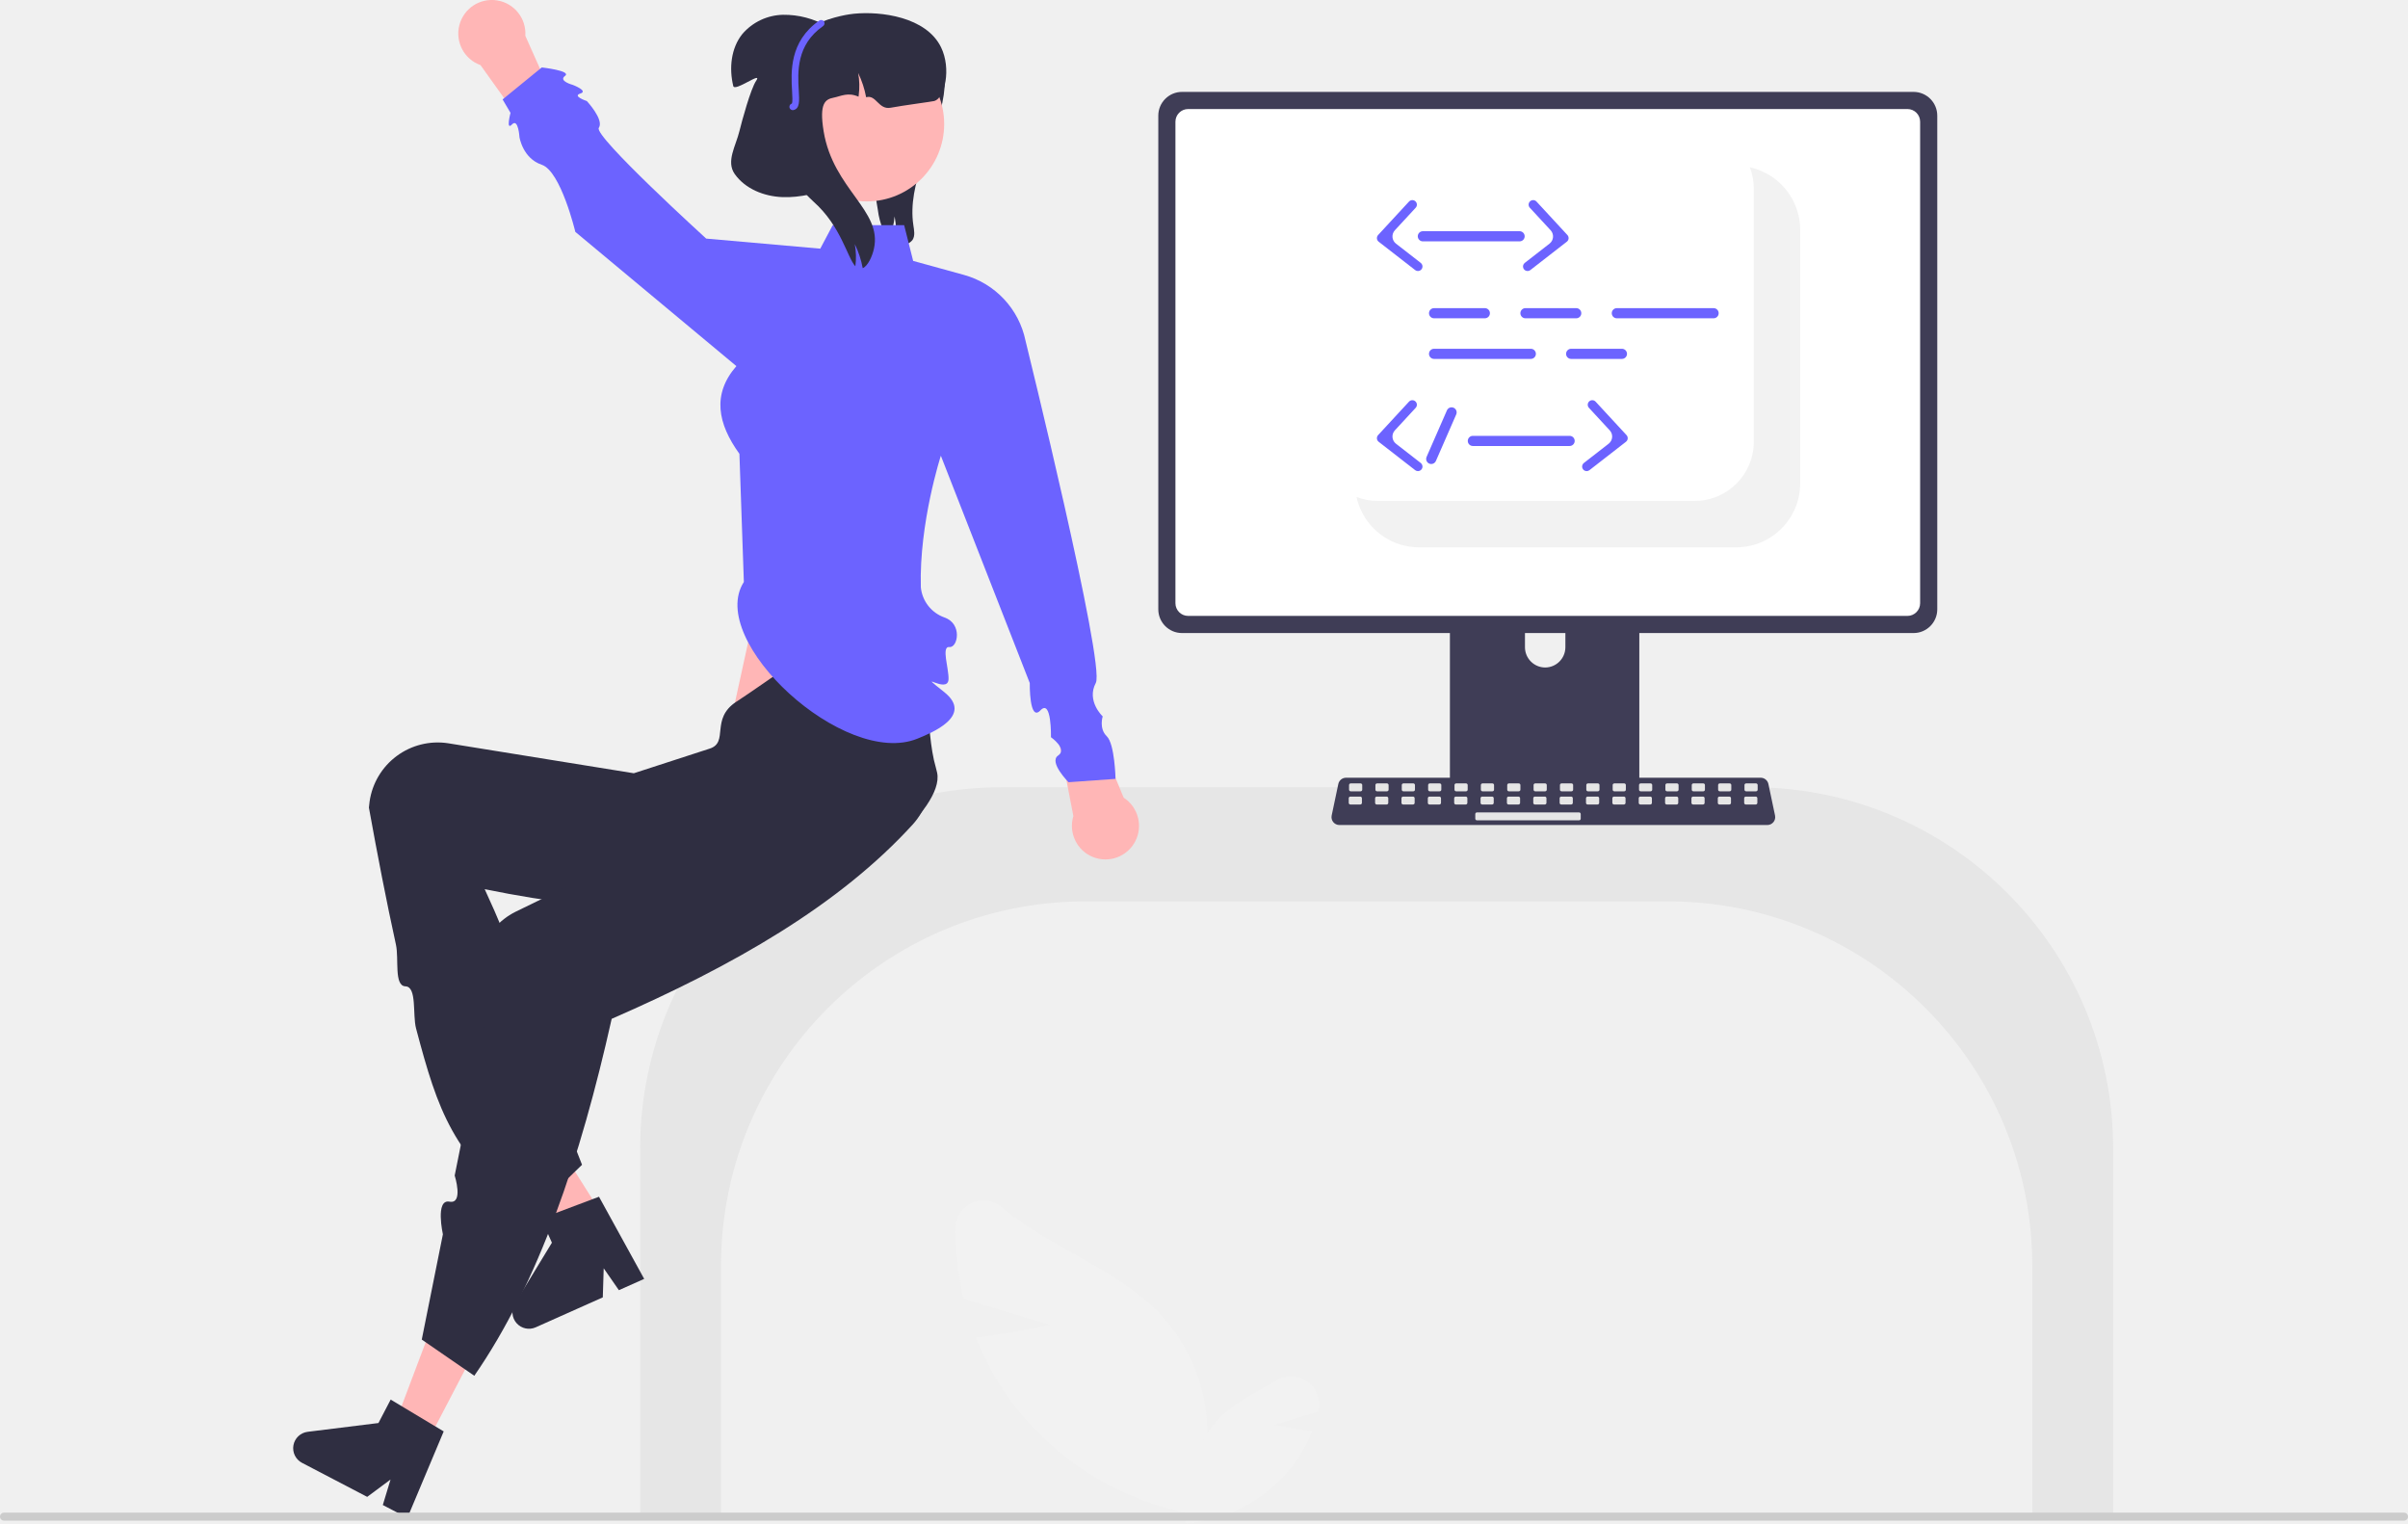
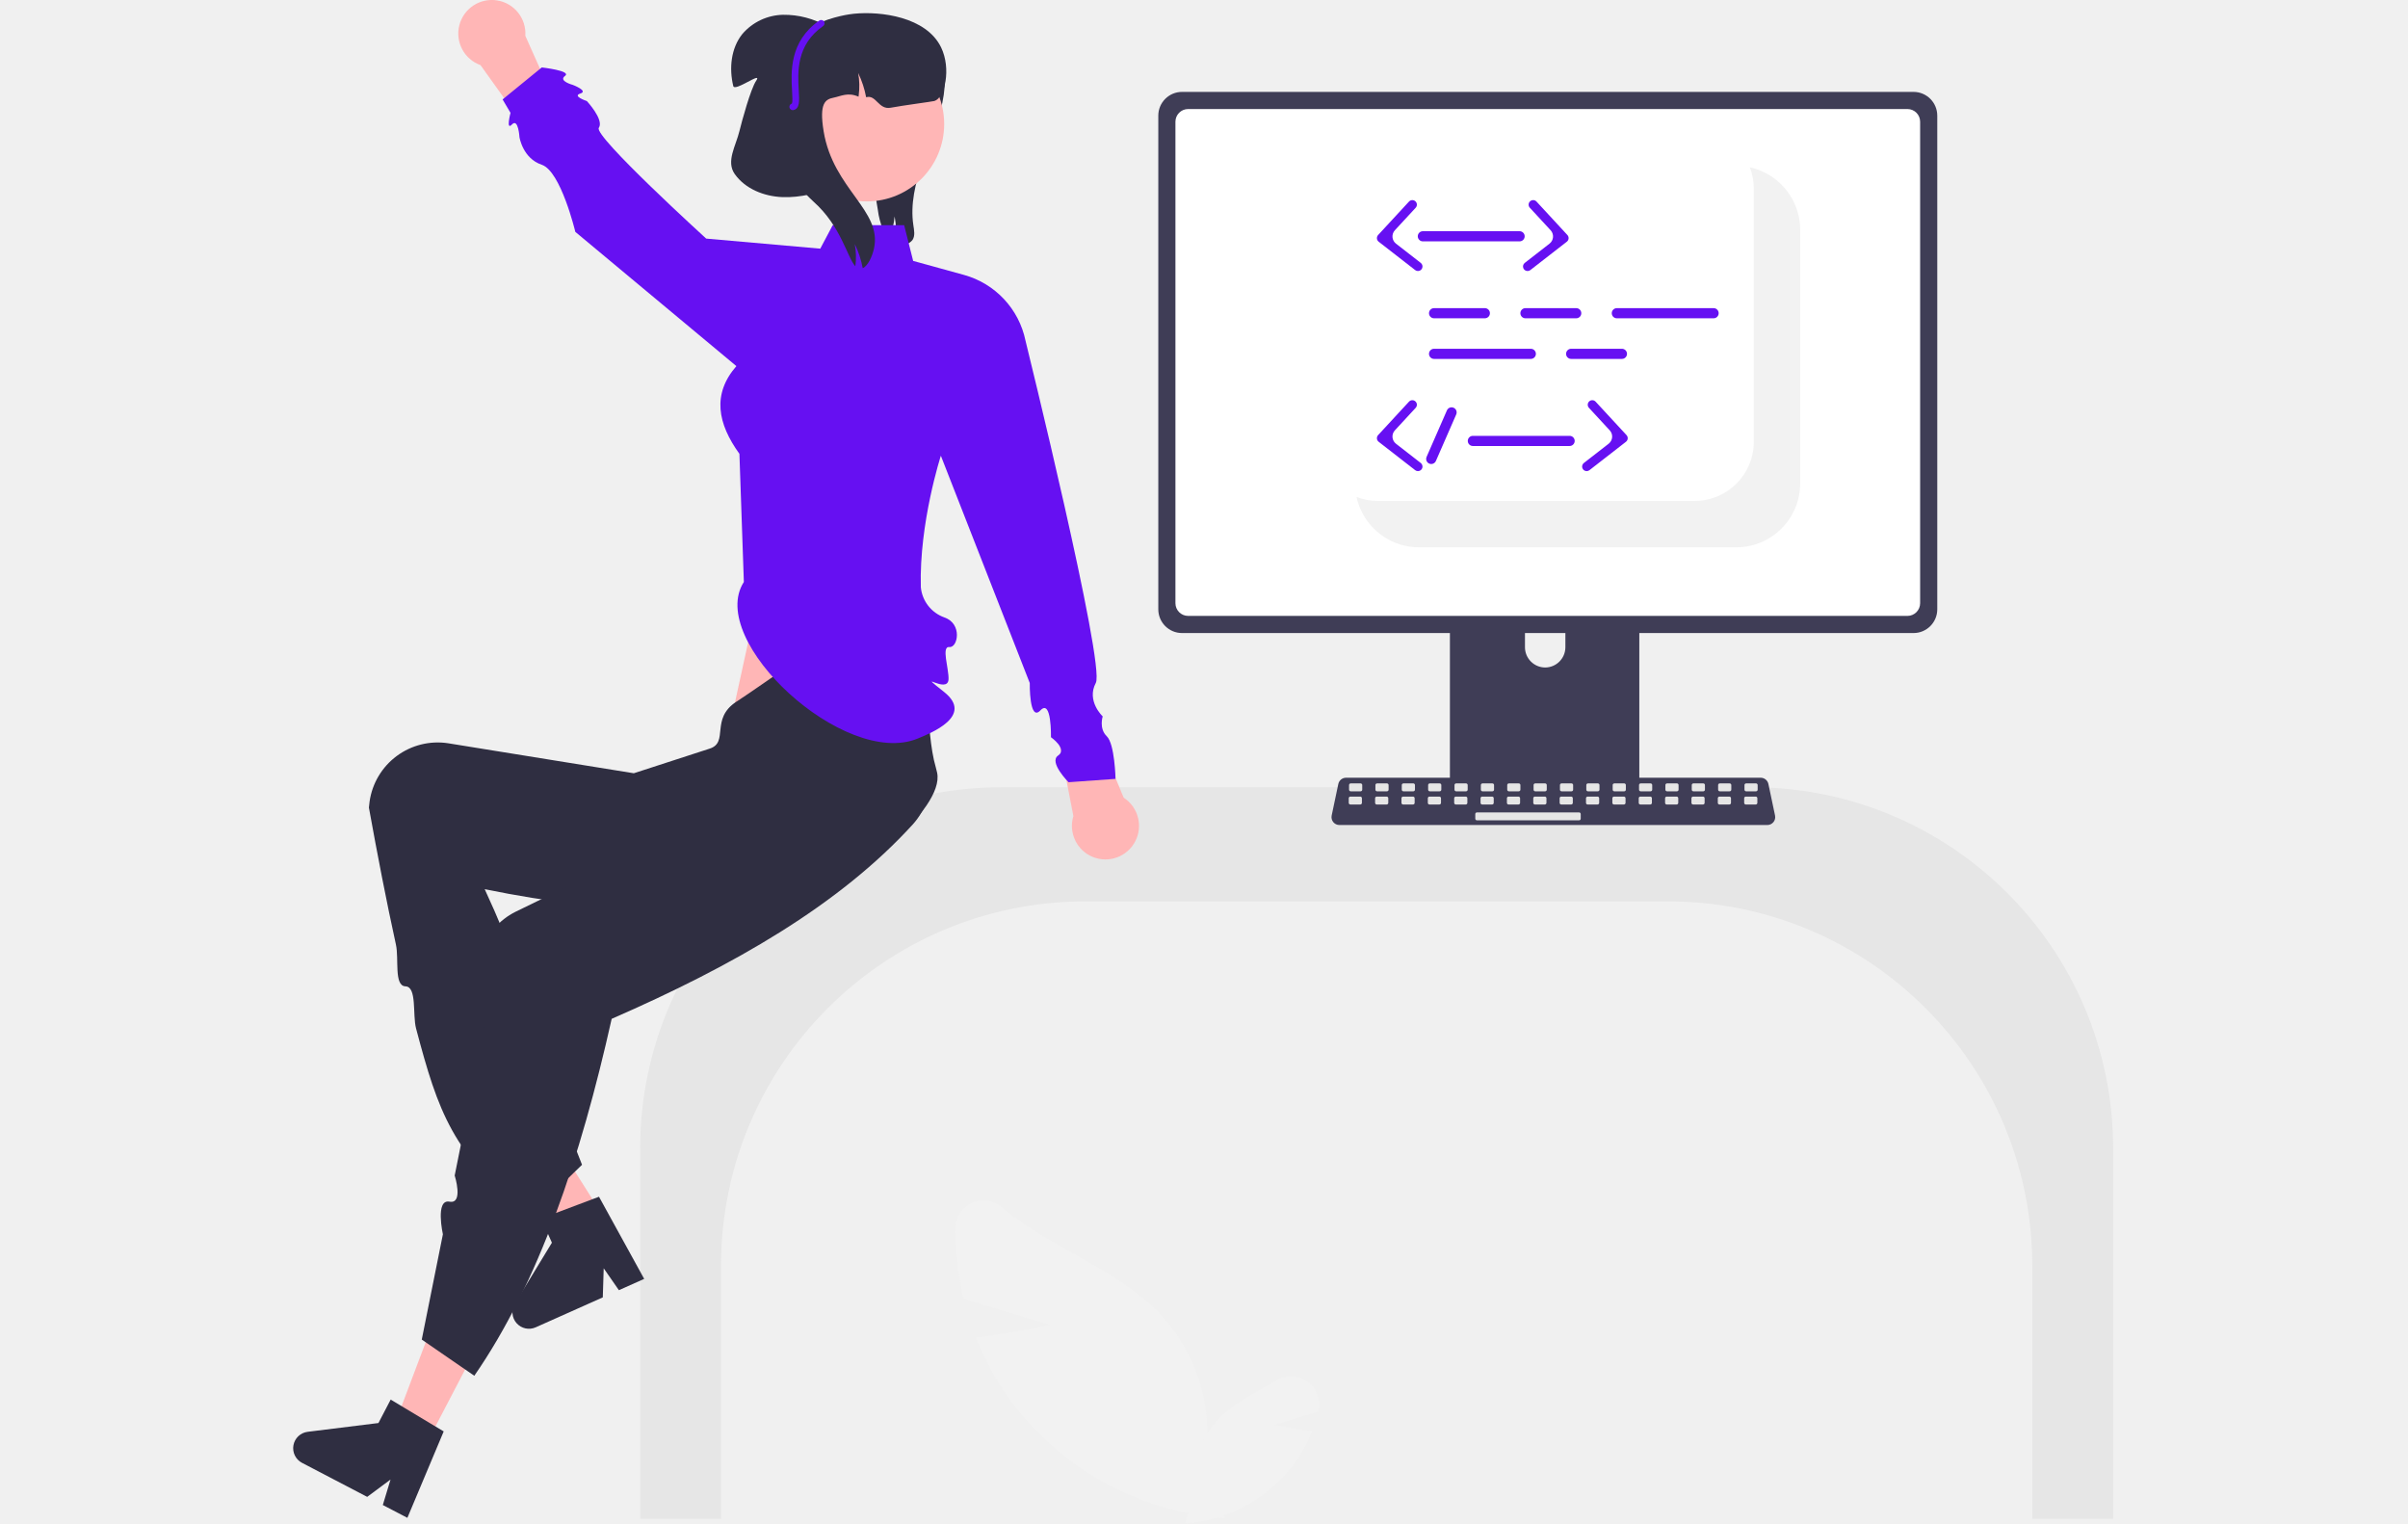
<svg xmlns="http://www.w3.org/2000/svg" data-name="Layer 1" width="717.67" height="453.964" viewBox="0 0 717.67 453.964">
  <path d="M271.986 71.477a3.827 3.827 0 0 1-4.314 1.257 5.829 5.829 0 0 1-.678-.248 28.826 28.826 0 0 0-.368-7.989 21.362 21.362 0 0 1-1.64 6.57 8.91 8.91 0 0 1-1.76-2.513 22.425 22.425 0 0 1-1.602-6.046c-1.205-7.088-2.393-14.462-.428-21.389 2.88-10.119 11.957-17.393 15.75-27.211l1.867-1.677c3.198 5.445 3.34 12.212 2.036 18.387-1.297 6.187-3.91 11.993-5.975 17.96s-3.613 12.313-2.655 18.556c.22 1.47.556 3.086-.233 4.343Z" fill="#2f2e41" />
  <path fill="#ffb6b6" d="m230.469 157.098-12.174 55.681 53.174 17.319-7.819-73h-33.181z" />
  <path d="M605.699 452.598h24.096v-110.47a107.653 107.653 0 0 0-107.531-107.53H298.326a107.653 107.653 0 0 0-107.531 107.53v110.47h24.095v-75.47a108.654 108.654 0 0 1 108.531-108.53h173.747A108.654 108.654 0 0 1 605.7 377.128Z" fill="#e6e6e6" />
  <path d="m312.894 394.806-25.68-7.775a88.484 88.484 0 0 1-2.51-20.963 8.4 8.4 0 0 1 13.816-6.355c13.773 11.814 33.948 18.118 46.968 31.58a52.073 52.073 0 0 1 13.888 42.946l5.62 18.181a87.259 87.259 0 0 1-63.976-35.285 84.287 84.287 0 0 1-10.122-18.565c10.892-1.235 21.996-3.764 21.996-3.764Z" fill="#f2f2f2" />
  <path d="m379.823 424.58 13.098-3.966.05-.209a8.409 8.409 0 0 0-12.482-9.094c-5.946 3.532-12.548 6.574-17.29 11.477a26.56 26.56 0 0 0-7.083 21.904l-2.867 9.272a44.505 44.505 0 0 0 32.63-17.996 42.989 42.989 0 0 0 5.163-9.469c-5.555-.63-11.219-1.92-11.219-1.92Z" fill="#f2f2f2" />
  <path d="M485.849 153.13h-51.006a2.721 2.721 0 0 0-2.717 2.724v80.574h56.447v-80.574a2.723 2.723 0 0 0-2.724-2.724Zm-25.332 45.781a6.051 6.051 0 0 1-6.023-6.023v-9.293a6.023 6.023 0 0 1 12.046 0v9.293a6.051 6.051 0 0 1-6.023 6.023Z" fill="#3f3d56" />
  <path d="M570.31 27.385H352.28a7.078 7.078 0 0 0-7.066 7.067v147.127a7.073 7.073 0 0 0 7.066 7.066h218.03a7.073 7.073 0 0 0 7.066-7.066V34.452a7.078 7.078 0 0 0-7.067-7.067Z" fill="#3f3d56" />
  <path d="M568.49 32.49H354.101a3.787 3.787 0 0 0-3.78 3.786v143.48a3.786 3.786 0 0 0 3.78 3.78h214.387a3.786 3.786 0 0 0 3.78-3.78V36.277a3.787 3.787 0 0 0-3.78-3.787Z" fill="#fff" />
  <path d="M431.95 233.85v7.775a1.523 1.523 0 0 0 1.52 1.52h53.758a1.527 1.527 0 0 0 1.52-1.52v-7.774Z" fill="#3f3d56" />
  <path d="M526.73 245.85H399.181a2.346 2.346 0 0 1-2.296-2.83l1.98-9.4a2.356 2.356 0 0 1 2.295-1.863h123.592a2.356 2.356 0 0 1 2.295 1.863l1.98 9.4a2.346 2.346 0 0 1-2.297 2.83Z" fill="#3f3d56" />
  <rect x="402.066" y="233.45" width="3.928" height="2.357" rx=".488" fill="#e6e6e6" />
  <rect x="409.923" y="233.45" width="3.928" height="2.357" rx=".488" fill="#e6e6e6" />
  <rect x="417.779" y="233.45" width="3.928" height="2.357" rx=".488" fill="#e6e6e6" />
  <rect x="425.636" y="233.45" width="3.928" height="2.357" rx=".488" fill="#e6e6e6" />
  <rect x="433.493" y="233.45" width="3.928" height="2.357" rx=".488" fill="#e6e6e6" />
  <rect x="441.35" y="233.45" width="3.928" height="2.357" rx=".488" fill="#e6e6e6" />
  <rect x="449.207" y="233.45" width="3.928" height="2.357" rx=".488" fill="#e6e6e6" />
  <rect x="457.063" y="233.45" width="3.928" height="2.357" rx=".488" fill="#e6e6e6" />
  <rect x="464.92" y="233.45" width="3.928" height="2.357" rx=".488" fill="#e6e6e6" />
  <rect x="472.777" y="233.45" width="3.928" height="2.357" rx=".488" fill="#e6e6e6" />
  <rect x="480.634" y="233.45" width="3.928" height="2.357" rx=".488" fill="#e6e6e6" />
  <rect x="488.49" y="233.45" width="3.928" height="2.357" rx=".488" fill="#e6e6e6" />
  <rect x="496.347" y="233.45" width="3.928" height="2.357" rx=".488" fill="#e6e6e6" />
  <rect x="504.204" y="233.45" width="3.928" height="2.357" rx=".488" fill="#e6e6e6" />
  <rect x="512.061" y="233.45" width="3.928" height="2.357" rx=".488" fill="#e6e6e6" />
  <rect x="519.917" y="233.45" width="3.928" height="2.357" rx=".488" fill="#e6e6e6" />
  <rect x="401.973" y="237.378" width="3.928" height="2.357" rx=".488" fill="#e6e6e6" />
  <rect x="409.83" y="237.378" width="3.928" height="2.357" rx=".488" fill="#e6e6e6" />
  <rect x="417.687" y="237.378" width="3.928" height="2.357" rx=".488" fill="#e6e6e6" />
  <rect x="425.543" y="237.378" width="3.928" height="2.357" rx=".488" fill="#e6e6e6" />
  <rect x="433.4" y="237.378" width="3.928" height="2.357" rx=".488" fill="#e6e6e6" />
  <rect x="441.257" y="237.378" width="3.928" height="2.357" rx=".488" fill="#e6e6e6" />
  <rect x="449.114" y="237.378" width="3.928" height="2.357" rx=".488" fill="#e6e6e6" />
  <rect x="456.97" y="237.378" width="3.928" height="2.357" rx=".488" fill="#e6e6e6" />
  <rect x="464.827" y="237.378" width="3.928" height="2.357" rx=".488" fill="#e6e6e6" />
  <rect x="472.684" y="237.378" width="3.928" height="2.357" rx=".488" fill="#e6e6e6" />
  <rect x="480.541" y="237.378" width="3.928" height="2.357" rx=".488" fill="#e6e6e6" />
  <rect x="488.398" y="237.378" width="3.928" height="2.357" rx=".488" fill="#e6e6e6" />
  <rect x="496.254" y="237.378" width="3.928" height="2.357" rx=".488" fill="#e6e6e6" />
  <rect x="504.111" y="237.378" width="3.928" height="2.357" rx=".488" fill="#e6e6e6" />
  <rect x="511.968" y="237.378" width="3.928" height="2.357" rx=".488" fill="#e6e6e6" />
  <rect x="519.825" y="237.378" width="3.928" height="2.357" rx=".488" fill="#e6e6e6" />
  <rect x="439.686" y="242.092" width="31.427" height="2.357" rx=".488" fill="#e6e6e6" />
  <path d="M536.523 68.508v75.52a19.073 19.073 0 0 1-19.07 19.07h-94.52a19.08 19.08 0 0 1-17.51-11.49 17.984 17.984 0 0 1-1.13-3.51 17.367 17.367 0 0 0 6.3 1.17h94.52a17.605 17.605 0 0 0 17.58-17.58v-75.52a17.368 17.368 0 0 0-1.17-6.3 17.988 17.988 0 0 1 3.51 1.13 19.08 19.08 0 0 1 11.49 17.51Z" fill="#f2f2f2" />
  <path fill="#ffb6b6" d="m183.897 368.973-9.375 5.805-27.619-33.95 13.836-8.566 23.158 36.711z" />
  <path d="m191.99 381.099-7.54 3.367-4.525-6.52-.27 8.66-20 8.928a4.924 4.924 0 0 1-6.214-7.055l11.048-18.162-3.214-7.198 17.248-6.497Zm-34.355-18.657 15.834-15.344c-11.764-29.03-12.704-47.022-29.012-82.131 38.693 7.914 66.356 7.433 98.356.337 10.833-2.364 38.785-23.956 36.487-35.027q-.161-.776-.38-1.538c-3.435-11.711-1.017-29.645-8.451-42.641-13.755-5.186-34.653 12.325-51 23-7.883 5.147-2.113 12.16-8 14l-22.57 7.326-55.372-8.943a20.511 20.511 0 0 0-23.376 17.36q-.14.9-.204 1.812c2.548 14.104 5.204 27.837 8.063 40.874.923 4.208-.635 12.275 2.836 12.395s2.073 8.464 3.154 12.543c6.654 25.114 10.863 37.268 33.635 55.977Z" fill="#2f2e41" />
  <path fill="#ffb6b6" d="m127.329 429.745-9.767-5.098 15.453-40.936 14.415 7.524-20.101 38.51z" />
  <path d="m125.701 399.184 15.661 10.783c19.195-27.76 31.658-64.854 40.94-106.36 36.138-15.765 67.76-33.801 89.796-57.994a20.915 20.915 0 0 0-1.21-29.095q-.578-.542-1.195-1.038c-9.545-7.603-30.743-3.229-44.292-9.583l-24.204 33.5 2.782 7.802-8.42 4.099-7.11 3.46-8.137 3.963-26.679 12.987a20.484 20.484 0 0 0-9.089 27.63q.405.817.878 1.599l-9.908 49.36s2.726 8.593-1.563 7.79-1.953 9.724-1.953 9.724Zm-4.287 53.121-7.321-3.82 2.3-7.595-6.954 5.165-19.418-10.134a4.924 4.924 0 0 1 1.672-9.252l21.096-2.616 3.648-6.988 15.802 9.486Z" fill="#2f2e41" />
  <path d="m334.892 237.703-11.423-27.605-9 5 5.435 28.082a10.001 10.001 0 1 0 14.988-5.477ZM143.208 19.407l17.38 24.3 7.634-6.91-11.657-26.12a10.001 10.001 0 1 0-13.357 8.73Z" fill="#ffb6b6" />
-   <path d="M221.697 173.42c-11.274 17.487 30.028 55.587 51.772 46.678 3.807-1.56 16.904-6.713 7.952-13.857s1.038.851 1.274-3.799c.158-3.109-2.25-9.93.262-9.637s3.953-6.971-1.517-8.821a10.618 10.618 0 0 1-7-9c-.523-19.167 5.968-39.178 5.968-39.178l26.498 67.735s-.196 11.719 3.183 8.138 3.134 8.009 3.134 8.009 5.024 3.507 2.135 5.458 3.11 7.952 3.11 7.952l14-1s-.219-10.4-2.61-12.7-1.215-5.92-1.215-5.92-4.929-4.583-2.052-9.982-20.95-101.961-20.95-101.961a25.72 25.72 0 0 0-18.367-19.62l-15.12-4.164-2.685-10.653h-21.292l-3.708 7-34-3s-33.643-30.61-32-33-3.573-7.986-3.573-7.986-4.454-1.458-1.94-2.236-2.238-2.578-2.238-2.578-4.4-1.156-2.324-2.678-6.925-2.522-6.925-2.522l-11.678 9.527 2.36 4.002s-1.439 5.45.44 3.46 2.231 3.784 2.231 3.784.96 6.322 6.646 8.227 10 20 10 20l48 40c-7.31 8.39-5.57 17.166.906 26.141Z" fill="#6c63ff" />
+   <path d="M221.697 173.42c-11.274 17.487 30.028 55.587 51.772 46.678 3.807-1.56 16.904-6.713 7.952-13.857s1.038.851 1.274-3.799c.158-3.109-2.25-9.93.262-9.637s3.953-6.971-1.517-8.821a10.618 10.618 0 0 1-7-9c-.523-19.167 5.968-39.178 5.968-39.178l26.498 67.735s-.196 11.719 3.183 8.138 3.134 8.009 3.134 8.009 5.024 3.507 2.135 5.458 3.11 7.952 3.11 7.952l14-1s-.219-10.4-2.61-12.7-1.215-5.92-1.215-5.92-4.929-4.583-2.052-9.982-20.95-101.961-20.95-101.961a25.72 25.72 0 0 0-18.367-19.62l-15.12-4.164-2.685-10.653h-21.292l-3.708 7-34-3s-33.643-30.61-32-33-3.573-7.986-3.573-7.986-4.454-1.458-1.94-2.236-2.238-2.578-2.238-2.578-4.4-1.156-2.324-2.678-6.925-2.522-6.925-2.522l-11.678 9.527 2.36 4.002s-1.439 5.45.44 3.46 2.231 3.784 2.231 3.784.96 6.322 6.646 8.227 10 20 10 20l48 40c-7.31 8.39-5.57 17.166.906 26.141Z" fill="#6610f2" />
  <circle cx="258.343" cy="36.964" r="23.056" fill="#ffb6b6" />
  <path d="M278.469 30.098c-.59.17-9.25 1.3-13 2-3.68.69-4.32-4-7.33-3.12a.127.127 0 0 0-.01-.06 28.344 28.344 0 0 0-2.37-7.17 21.178 21.178 0 0 1 .17 6.6.984.984 0 0 1-.02.17c-.01.1-.03.19-.04.29-3.18-1.4-5.2-.15-7.4.29-2.46.49-4.38 1.57-3 10 2.83 17.34 17.55 23.53 15 35-.5 2.27-1.76 5.11-3.34 5.82a28.344 28.344 0 0 0-2.37-7.17 21.178 21.178 0 0 1 .17 6.6c-2.45-2.65-4.22-11.91-12.46-19.25-2.03-1.8-12.2-12.48-13.42-15a32.136 32.136 0 0 1 .54 6.11 29.416 29.416 0 0 1-.28 4.1 1.151 1.151 0 0 1-.03.26c-.01.16-.04.3-.06.45-.02.17-.05.33-.08.5-3.33-.48-6.28-1.06-7.67-2.42-6.76-6.58 1.49-19.4 6-31 6.45-16.61 25.18-18.82 27-19 8.02-.81 21.57.91 26 10 3.1 6.37 1.12 15.1-2 16Z" fill="#2f2e41" />
  <path d="m229.854 33.847 16.7-25.98a25.612 25.612 0 0 0-13.187-3.46 16.42 16.42 0 0 0-12.11 5.711c-3.41 4.24-3.996 10.232-2.718 15.521.442 1.827 8.846-4.6 6.846-1.6-1.642 2.349-4.326 12.221-5 15-1.083 4.472-4.063 9.062-1.409 12.82 3.139 4.445 8.74 6.654 14.177 6.878s10.787-1.282 15.954-2.988Z" fill="#2f2e41" />
-   <path d="M236.27 32.822a1 1 0 0 1-.272-1.962c.262-.432.155-2.253.068-3.724-.325-5.524-.87-14.77 8.106-21.01a1 1 0 0 1 1.142 1.642c-8.055 5.6-7.571 13.815-7.251 19.25.182 3.108.315 5.352-1.57 5.78a.994.994 0 0 1-.222.024Z" fill="#6c63ff" />
-   <path d="M0 451.95a1.186 1.186 0 0 0 1.183 1.19H716.48a1.19 1.19 0 0 0 0-2.38H1.19A1.186 1.186 0 0 0 0 451.945Z" fill="#ccc" />
-   <path d="M442.535 94.85h-15.132a1.513 1.513 0 0 1 0-3.027h15.132a1.513 1.513 0 0 1 0 3.026Zm27.237 0H454.64a1.513 1.513 0 1 1 0-3.027h15.132a1.513 1.513 0 1 1 0 3.026Zm13.619 12.105H468.26a1.513 1.513 0 1 1 0-3.026h15.132a1.513 1.513 0 1 1 0 3.026Zm-27.154 0h-28.834a1.513 1.513 0 0 1 0-3.026h28.834a1.513 1.513 0 0 1 0 3.026Zm54.476-12.105h-28.835a1.513 1.513 0 0 1 0-3.027h28.835a1.513 1.513 0 1 1 0 3.026Zm-57.818-22.925H424.06a1.513 1.513 0 1 1 0-3.026h28.835a1.513 1.513 0 1 1 0 3.026Zm2.37 8.841a1.355 1.355 0 0 1-.832-2.425l7.383-5.739a2.714 2.714 0 0 0 .328-3.984l-6.198-6.71a1.355 1.355 0 1 1 1.99-1.84l9.205 9.965a1.355 1.355 0 0 1-.163 1.99l-10.882 8.458a1.351 1.351 0 0 1-.83.285Z" fill="#6c63ff" />
-   <path d="M422.601 80.766a1.355 1.355 0 0 0 .832-2.425l-7.383-5.739a2.714 2.714 0 0 1-.328-3.984l6.199-6.71a1.355 1.355 0 0 0-1.99-1.84l-9.206 9.965a1.355 1.355 0 0 0 .164 1.99l10.88 8.458a1.351 1.351 0 0 0 .832.285Zm45.199 52.14h-28.834a1.513 1.513 0 0 1 0-3.027h28.835a1.513 1.513 0 0 1 0 3.027Zm5.082 7.485a1.355 1.355 0 0 1-.833-2.425l7.384-5.739a2.714 2.714 0 0 0 .328-3.984l-6.199-6.71a1.355 1.355 0 0 1 1.99-1.84l9.206 9.965a1.355 1.355 0 0 1-.164 1.99l-10.881 8.458a1.351 1.351 0 0 1-.831.285Zm-50.281 0a1.355 1.355 0 0 0 .832-2.425l-7.383-5.739a2.714 2.714 0 0 1-.328-3.984l6.199-6.71a1.355 1.355 0 1 0-1.99-1.84l-9.206 9.965a1.355 1.355 0 0 0 .164 1.99l10.88 8.458a1.351 1.351 0 0 0 .832.285Zm2.573-4.24 6.061-13.865a1.513 1.513 0 0 1 2.773 1.212l-6.06 13.866a1.513 1.513 0 1 1-2.774-1.213Z" fill="#6c63ff" />
+   <path d="M236.27 32.822a1 1 0 0 1-.272-1.962c.262-.432.155-2.253.068-3.724-.325-5.524-.87-14.77 8.106-21.01a1 1 0 0 1 1.142 1.642c-8.055 5.6-7.571 13.815-7.251 19.25.182 3.108.315 5.352-1.57 5.78a.994.994 0 0 1-.222.024Z" fill="#6610f2" />
+   <path d="M442.535 94.85h-15.132a1.513 1.513 0 0 1 0-3.027h15.132a1.513 1.513 0 0 1 0 3.026Zm27.237 0H454.64a1.513 1.513 0 1 1 0-3.027h15.132a1.513 1.513 0 1 1 0 3.026Zm13.619 12.105H468.26a1.513 1.513 0 1 1 0-3.026h15.132a1.513 1.513 0 1 1 0 3.026Zm-27.154 0h-28.834a1.513 1.513 0 0 1 0-3.026h28.834a1.513 1.513 0 0 1 0 3.026Zm54.476-12.105h-28.835a1.513 1.513 0 0 1 0-3.027h28.835a1.513 1.513 0 1 1 0 3.026Zm-57.818-22.925H424.06a1.513 1.513 0 1 1 0-3.026h28.835a1.513 1.513 0 1 1 0 3.026Zm2.37 8.841a1.355 1.355 0 0 1-.832-2.425l7.383-5.739a2.714 2.714 0 0 0 .328-3.984l-6.198-6.71a1.355 1.355 0 1 1 1.99-1.84l9.205 9.965a1.355 1.355 0 0 1-.163 1.99l-10.882 8.458a1.351 1.351 0 0 1-.83.285Z" fill="#6610f2" />
+   <path d="M422.601 80.766a1.355 1.355 0 0 0 .832-2.425l-7.383-5.739a2.714 2.714 0 0 1-.328-3.984l6.199-6.71a1.355 1.355 0 0 0-1.99-1.84l-9.206 9.965a1.355 1.355 0 0 0 .164 1.99l10.88 8.458a1.351 1.351 0 0 0 .832.285Zm45.199 52.14h-28.834a1.513 1.513 0 0 1 0-3.027h28.835a1.513 1.513 0 0 1 0 3.027Zm5.082 7.485a1.355 1.355 0 0 1-.833-2.425l7.384-5.739a2.714 2.714 0 0 0 .328-3.984l-6.199-6.71a1.355 1.355 0 0 1 1.99-1.84l9.206 9.965a1.355 1.355 0 0 1-.164 1.99l-10.881 8.458a1.351 1.351 0 0 1-.831.285Zm-50.281 0a1.355 1.355 0 0 0 .832-2.425l-7.383-5.739a2.714 2.714 0 0 1-.328-3.984l6.199-6.71a1.355 1.355 0 1 0-1.99-1.84l-9.206 9.965a1.355 1.355 0 0 0 .164 1.99l10.88 8.458a1.351 1.351 0 0 0 .832.285Zm2.573-4.24 6.061-13.865a1.513 1.513 0 0 1 2.773 1.212l-6.06 13.866a1.513 1.513 0 1 1-2.774-1.213Z" fill="#6610f2" />
</svg>
